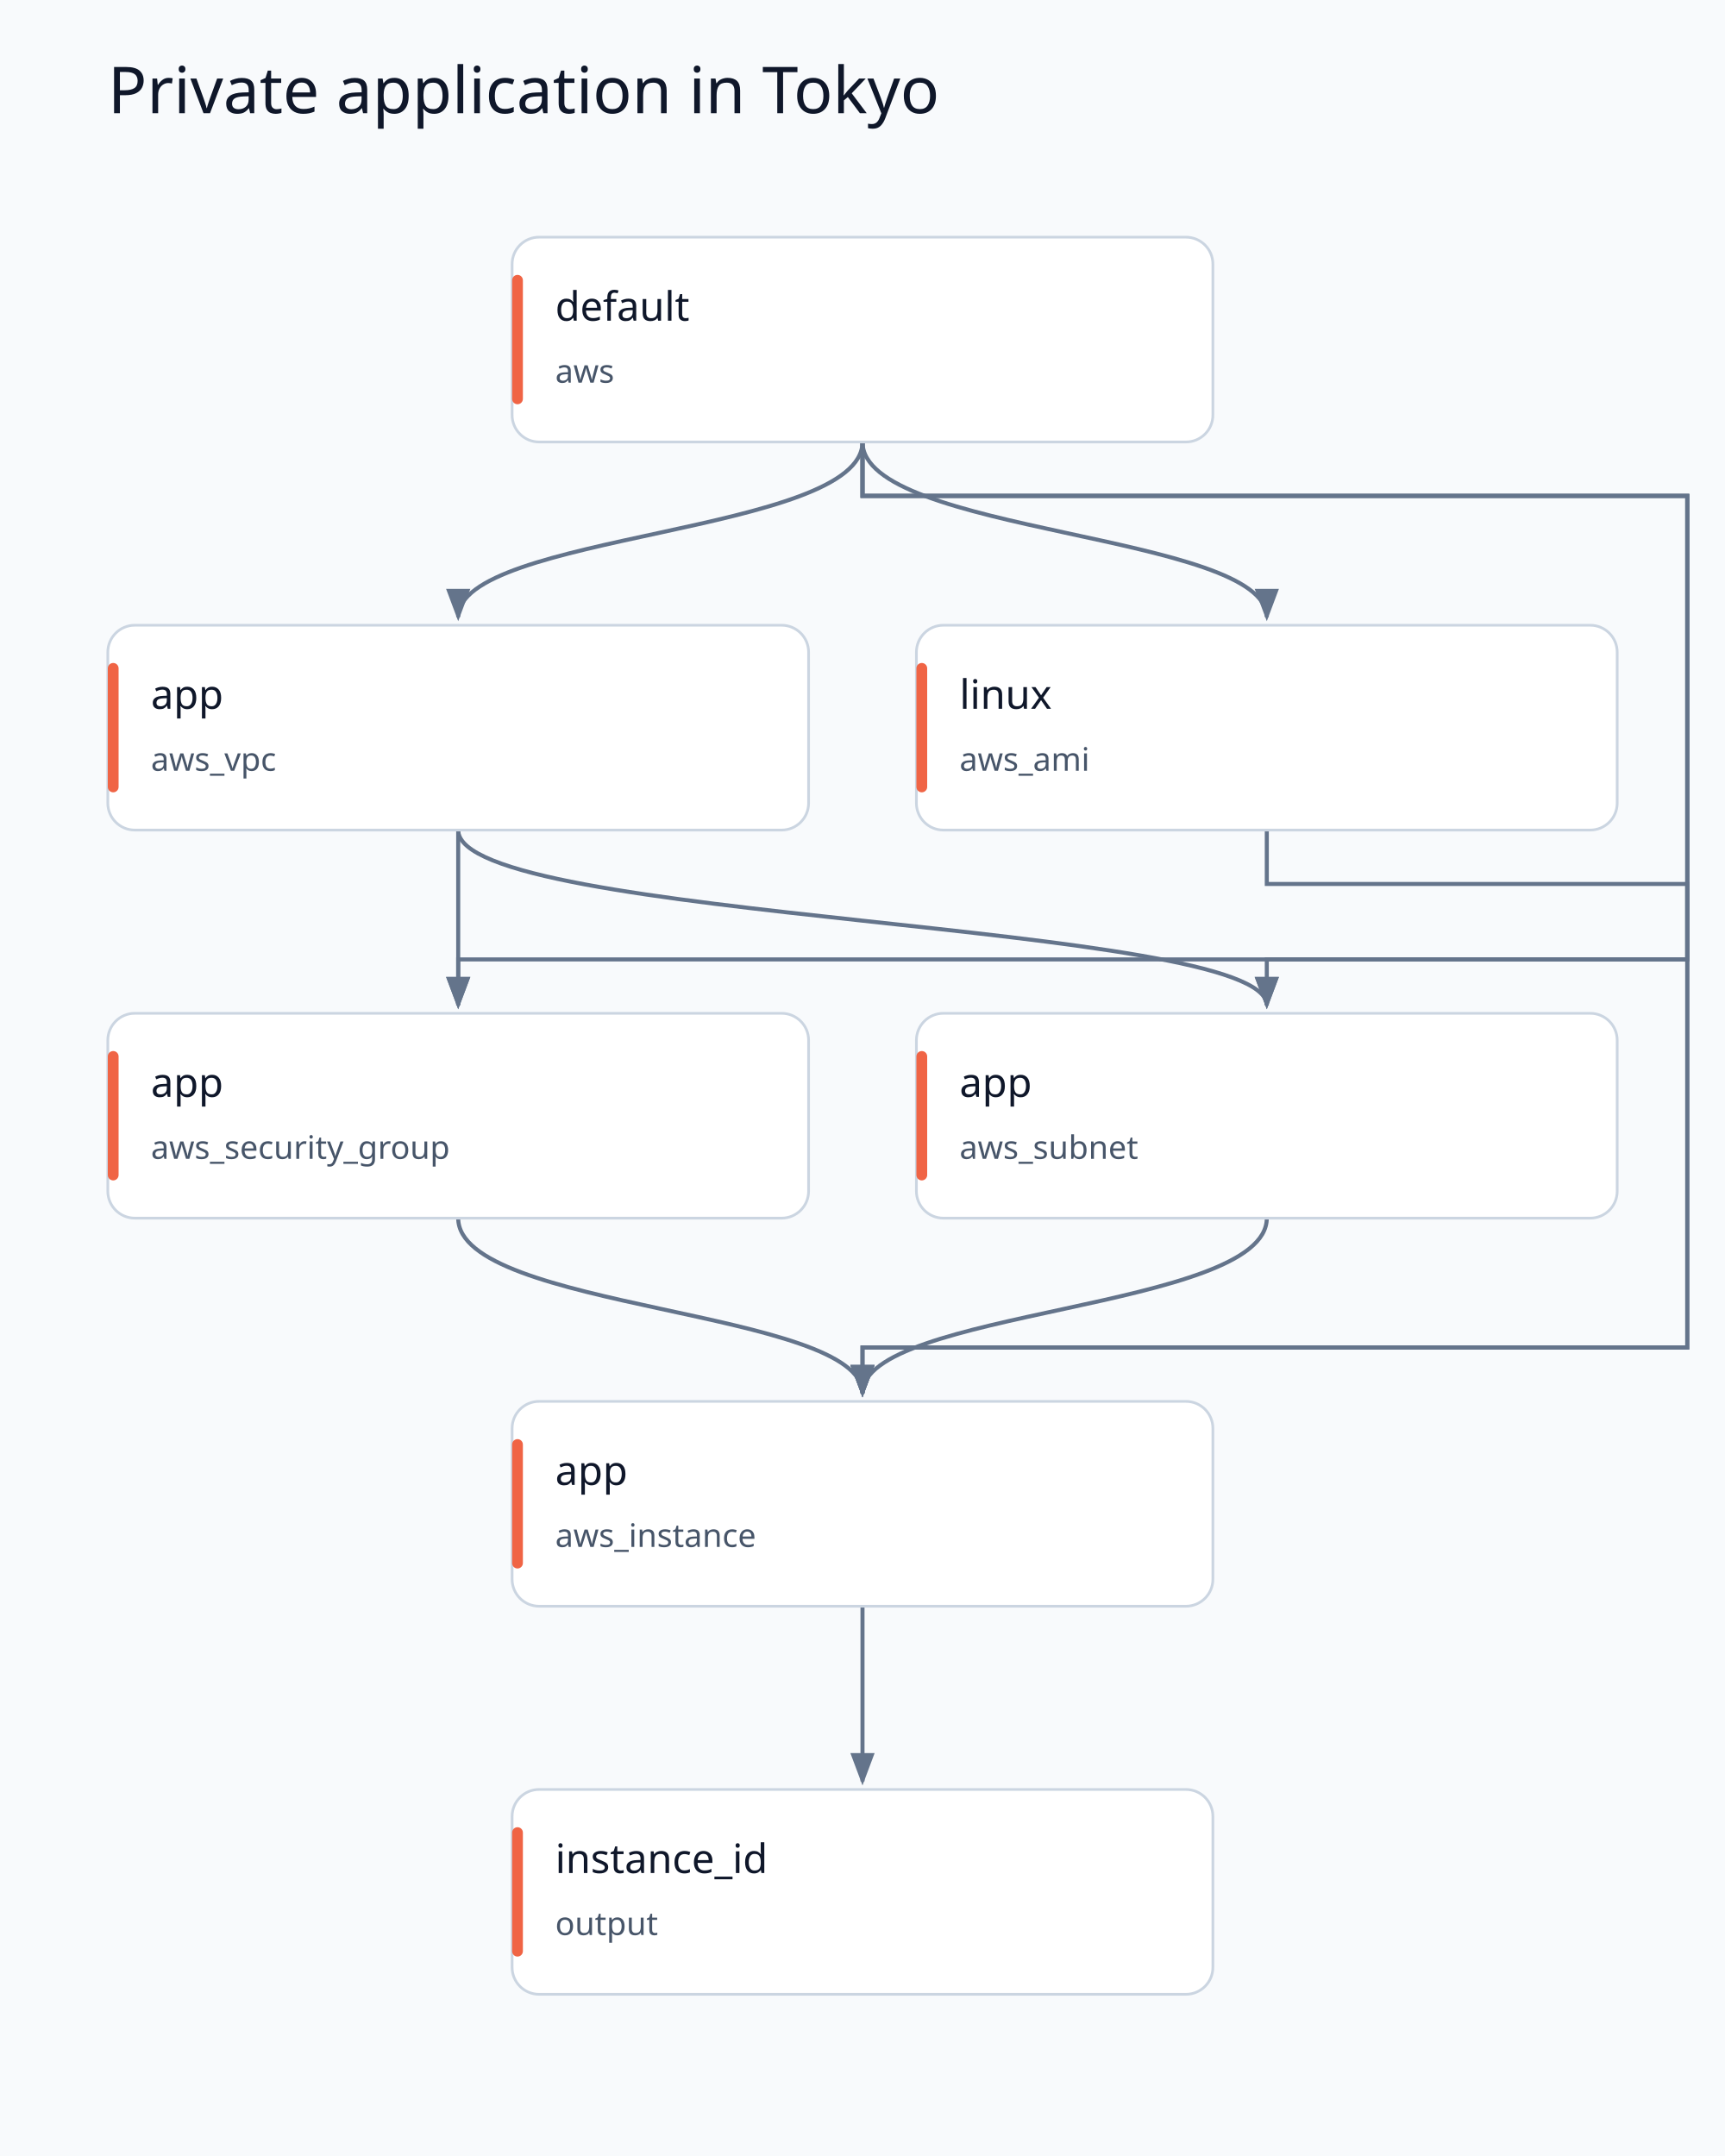
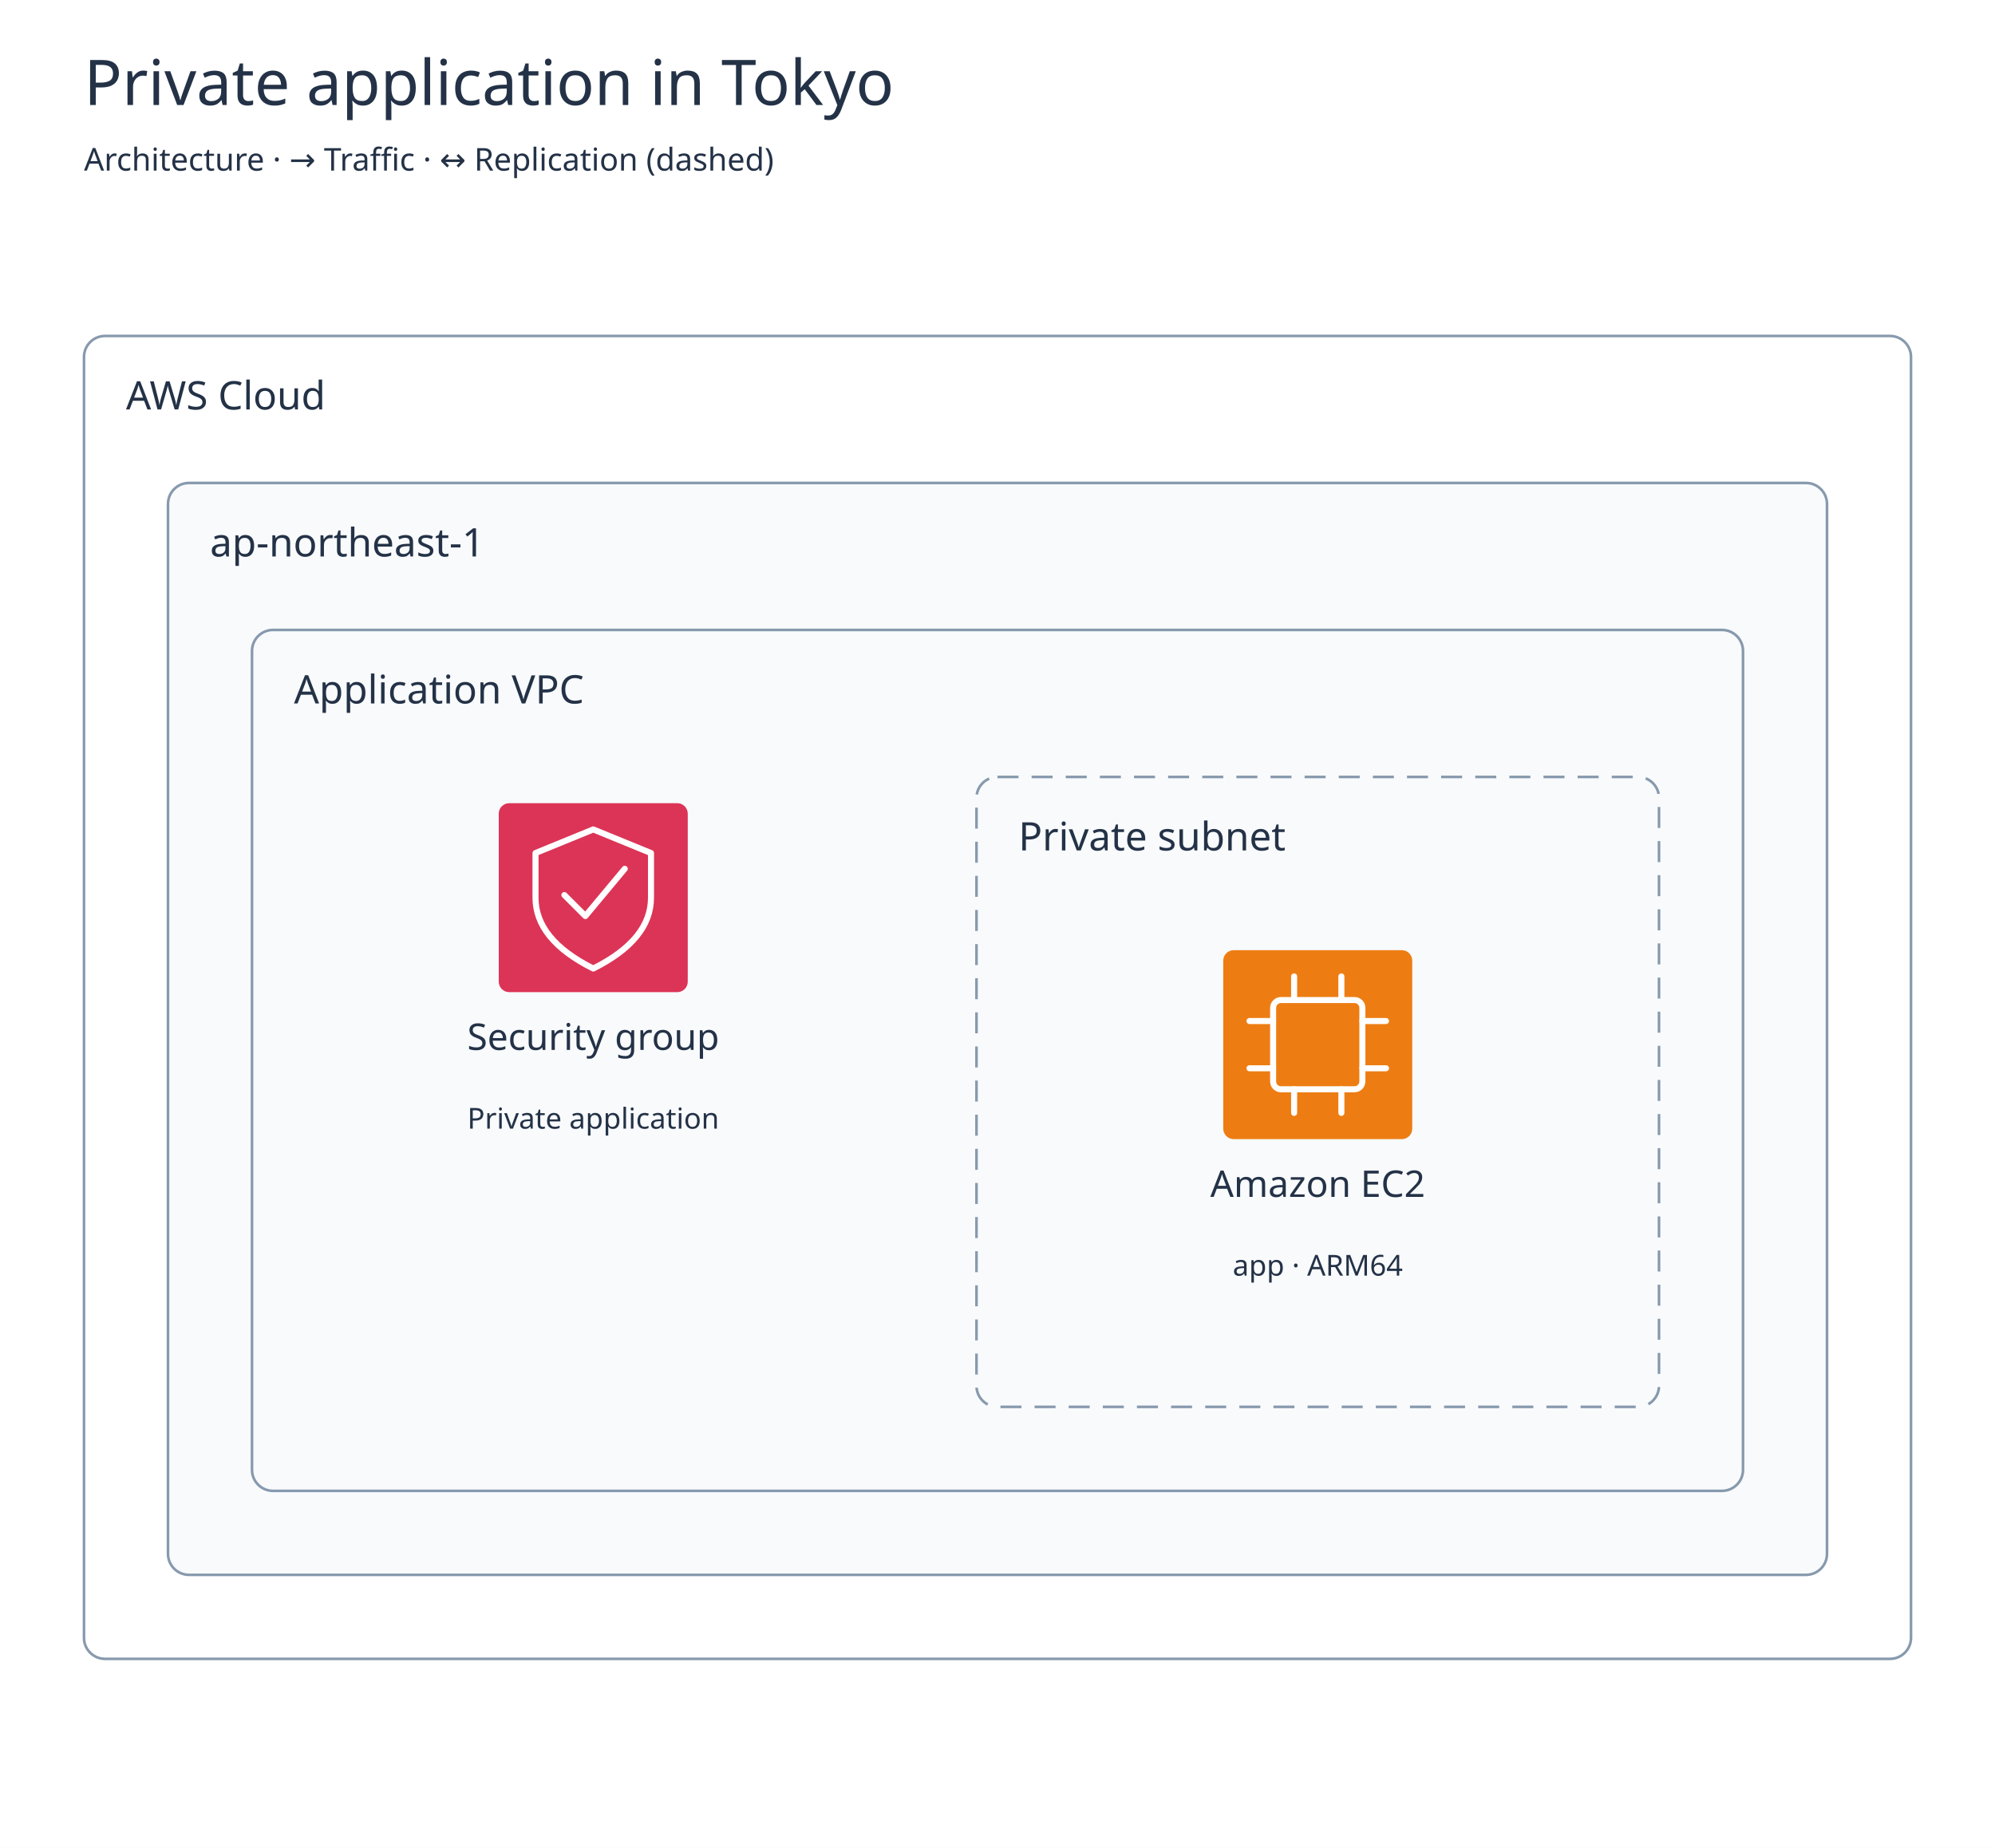
- <svg xmlns="http://www.w3.org/2000/svg" width="640" height="800" viewBox="0 0 640 800" role="img" aria-labelledby="title desc">
+ <svg xmlns="http://www.w3.org/2000/svg" width="760" height="704" viewBox="0 0 760 704" role="img" aria-labelledby="title desc">
  <defs>
-     <marker id="arrow" markerWidth="8" markerHeight="8" refX="7" refY="3" orient="auto">
-       <path d="M0,0 L0,6 L8,3 z" fill="#64748b" />
+     <marker id="arrow" viewBox="0 0 10 10" refX="9" refY="5" markerWidth="7" markerHeight="7" orient="auto-start-reverse">
+       <path d="M0 0L10 5L0 10Z" fill="#526477" />
    </marker>
  </defs>
-   <rect width="100%" height="100%" fill="#f8fafc" />
-   <text x="40" y="42" font-family="system-ui,sans-serif" font-size="24" fill="#0f172a">Private application in Tokyo</text>
-   <path d="M170,452 C170,486 320,486 320,517" fill="none" stroke="#64748b" stroke-width="1.5" marker-end="url(#arrow)" />
-   <path d="M470,452 C470,486 320,486 320,517" fill="none" stroke="#64748b" stroke-width="1.5" marker-end="url(#arrow)" />
-   <path d="M470,308 V328 H626 V500 H320 V517" fill="none" stroke="#64748b" stroke-width="1.5" marker-end="url(#arrow)" />
-   <path d="M320,164 V184 H626 V500 H320 V517" fill="none" stroke="#64748b" stroke-width="1.5" marker-end="url(#arrow)" />
-   <path d="M170,308 C170,342 170,342 170,373" fill="none" stroke="#64748b" stroke-width="1.5" marker-end="url(#arrow)" />
-   <path d="M320,164 V184 H626 V356 H170 V373" fill="none" stroke="#64748b" stroke-width="1.5" marker-end="url(#arrow)" />
-   <path d="M170,308 C170,342 470,342 470,373" fill="none" stroke="#64748b" stroke-width="1.5" marker-end="url(#arrow)" />
-   <path d="M320,164 V184 H626 V356 H470 V373" fill="none" stroke="#64748b" stroke-width="1.5" marker-end="url(#arrow)" />
-   <path d="M320,164 C320,198 170,198 170,229" fill="none" stroke="#64748b" stroke-width="1.5" marker-end="url(#arrow)" />
-   <path d="M320,164 C320,198 470,198 470,229" fill="none" stroke="#64748b" stroke-width="1.5" marker-end="url(#arrow)" />
-   <path d="M320,596 C320,630 320,630 320,661" fill="none" stroke="#64748b" stroke-width="1.5" marker-end="url(#arrow)" />
-   <g>
-     <rect x="190" y="520" width="260" height="76" rx="10" fill="white" stroke="#cbd5e1" />
-     <rect x="190" y="534" width="4" height="48" rx="2" fill="#f06445" />
-     <text x="206" y="551" font-family="system-ui,sans-serif" font-size="15" fill="#0f172a">app</text>
-     <text x="206" y="574" font-family="system-ui,sans-serif" font-size="12" fill="#475569">aws_instance</text>
-   </g>
-   <g>
-     <rect x="40" y="376" width="260" height="76" rx="10" fill="white" stroke="#cbd5e1" />
-     <rect x="40" y="390" width="4" height="48" rx="2" fill="#f06445" />
-     <text x="56" y="407" font-family="system-ui,sans-serif" font-size="15" fill="#0f172a">app</text>
-     <text x="56" y="430" font-family="system-ui,sans-serif" font-size="12" fill="#475569">aws_security_group</text>
-   </g>
-   <g>
-     <rect x="340" y="376" width="260" height="76" rx="10" fill="white" stroke="#cbd5e1" />
-     <rect x="340" y="390" width="4" height="48" rx="2" fill="#f06445" />
-     <text x="356" y="407" font-family="system-ui,sans-serif" font-size="15" fill="#0f172a">app</text>
-     <text x="356" y="430" font-family="system-ui,sans-serif" font-size="12" fill="#475569">aws_subnet</text>
-   </g>
-   <g>
-     <rect x="40" y="232" width="260" height="76" rx="10" fill="white" stroke="#cbd5e1" />
-     <rect x="40" y="246" width="4" height="48" rx="2" fill="#f06445" />
-     <text x="56" y="263" font-family="system-ui,sans-serif" font-size="15" fill="#0f172a">app</text>
-     <text x="56" y="286" font-family="system-ui,sans-serif" font-size="12" fill="#475569">aws_vpc</text>
-   </g>
-   <g>
-     <rect x="340" y="232" width="260" height="76" rx="10" fill="white" stroke="#cbd5e1" />
-     <rect x="340" y="246" width="4" height="48" rx="2" fill="#f06445" />
-     <text x="356" y="263" font-family="system-ui,sans-serif" font-size="15" fill="#0f172a">linux</text>
-     <text x="356" y="286" font-family="system-ui,sans-serif" font-size="12" fill="#475569">aws_ami</text>
-   </g>
-   <g>
-     <rect x="190" y="664" width="260" height="76" rx="10" fill="white" stroke="#cbd5e1" />
-     <rect x="190" y="678" width="4" height="48" rx="2" fill="#f06445" />
-     <text x="206" y="695" font-family="system-ui,sans-serif" font-size="15" fill="#0f172a">instance_id</text>
-     <text x="206" y="718" font-family="system-ui,sans-serif" font-size="12" fill="#475569">output</text>
-   </g>
-   <g>
-     <rect x="190" y="88" width="260" height="76" rx="10" fill="white" stroke="#cbd5e1" />
-     <rect x="190" y="102" width="4" height="48" rx="2" fill="#f06445" />
-     <text x="206" y="119" font-family="system-ui,sans-serif" font-size="15" fill="#0f172a">default</text>
-     <text x="206" y="142" font-family="system-ui,sans-serif" font-size="12" fill="#475569">aws</text>
+   <rect width="100%" height="100%" fill="white" />
+   <g font-family="system-ui,sans-serif" fill="#243247">
+     <text x="32" y="40" font-size="24">Private application in Tokyo</text>
+     <text x="32" y="65" font-size="12">Architecture · → Traffic · ↔ Replication (dashed)</text>
+     <rect x="32" y="128" width="696" height="504" rx="8" fill="#ffffff" stroke="#8799ad" />
+     <text x="48" y="156" font-size="15">AWS Cloud</text>
+     <rect x="64" y="184" width="632" height="416" rx="8" fill="#f8fafc" stroke="#8799ad" />
+     <text x="80" y="212" font-size="15">ap-northeast-1</text>
+     <rect x="96" y="240" width="568" height="328" rx="8" fill="#f8fafc" stroke="#8799ad" />
+     <text x="112" y="268" font-size="15">Application VPC</text>
+     <rect x="372" y="296" width="260" height="240" rx="8" fill="#f8fafc" stroke="#8799ad" stroke-dasharray="8 5" />
+     <text x="388" y="324" font-size="15">Private subnet</text>
+     <g>
+       <g transform="translate(190 306)">
+         <rect width="72" height="72" rx="4" fill="#dc3456" />
+         <g fill="none" stroke="white" stroke-width="2.3" stroke-linecap="round" stroke-linejoin="round">
+           <path d="M36 10L58 19v17q0 16-22 27Q14 52 14 36V19ZM25 35l8 8 15-18" />
+         </g>
+       </g>
+       <text x="226" y="400" text-anchor="middle" font-size="14">Security group</text>
+       <text x="226" y="430" text-anchor="middle" font-size="11">Private application</text>
+     </g>
+     <g>
+       <g transform="translate(466 362)">
+         <rect width="72" height="72" rx="4" fill="#ed7d13" />
+         <g fill="none" stroke="white" stroke-width="2.3" stroke-linecap="round" stroke-linejoin="round">
+           <rect x="19" y="19" width="34" height="34" rx="3" />
+           <path d="M27 10v9M45 10v9M27 53v9M45 53v9M10 27h9M10 45h9M53 27h9M53 45h9" />
+         </g>
+       </g>
+       <text x="502" y="456" text-anchor="middle" font-size="14">Amazon EC2</text>
+       <text x="502" y="486" text-anchor="middle" font-size="11">app · ARM64</text>
+     </g>
  </g>
</svg>
